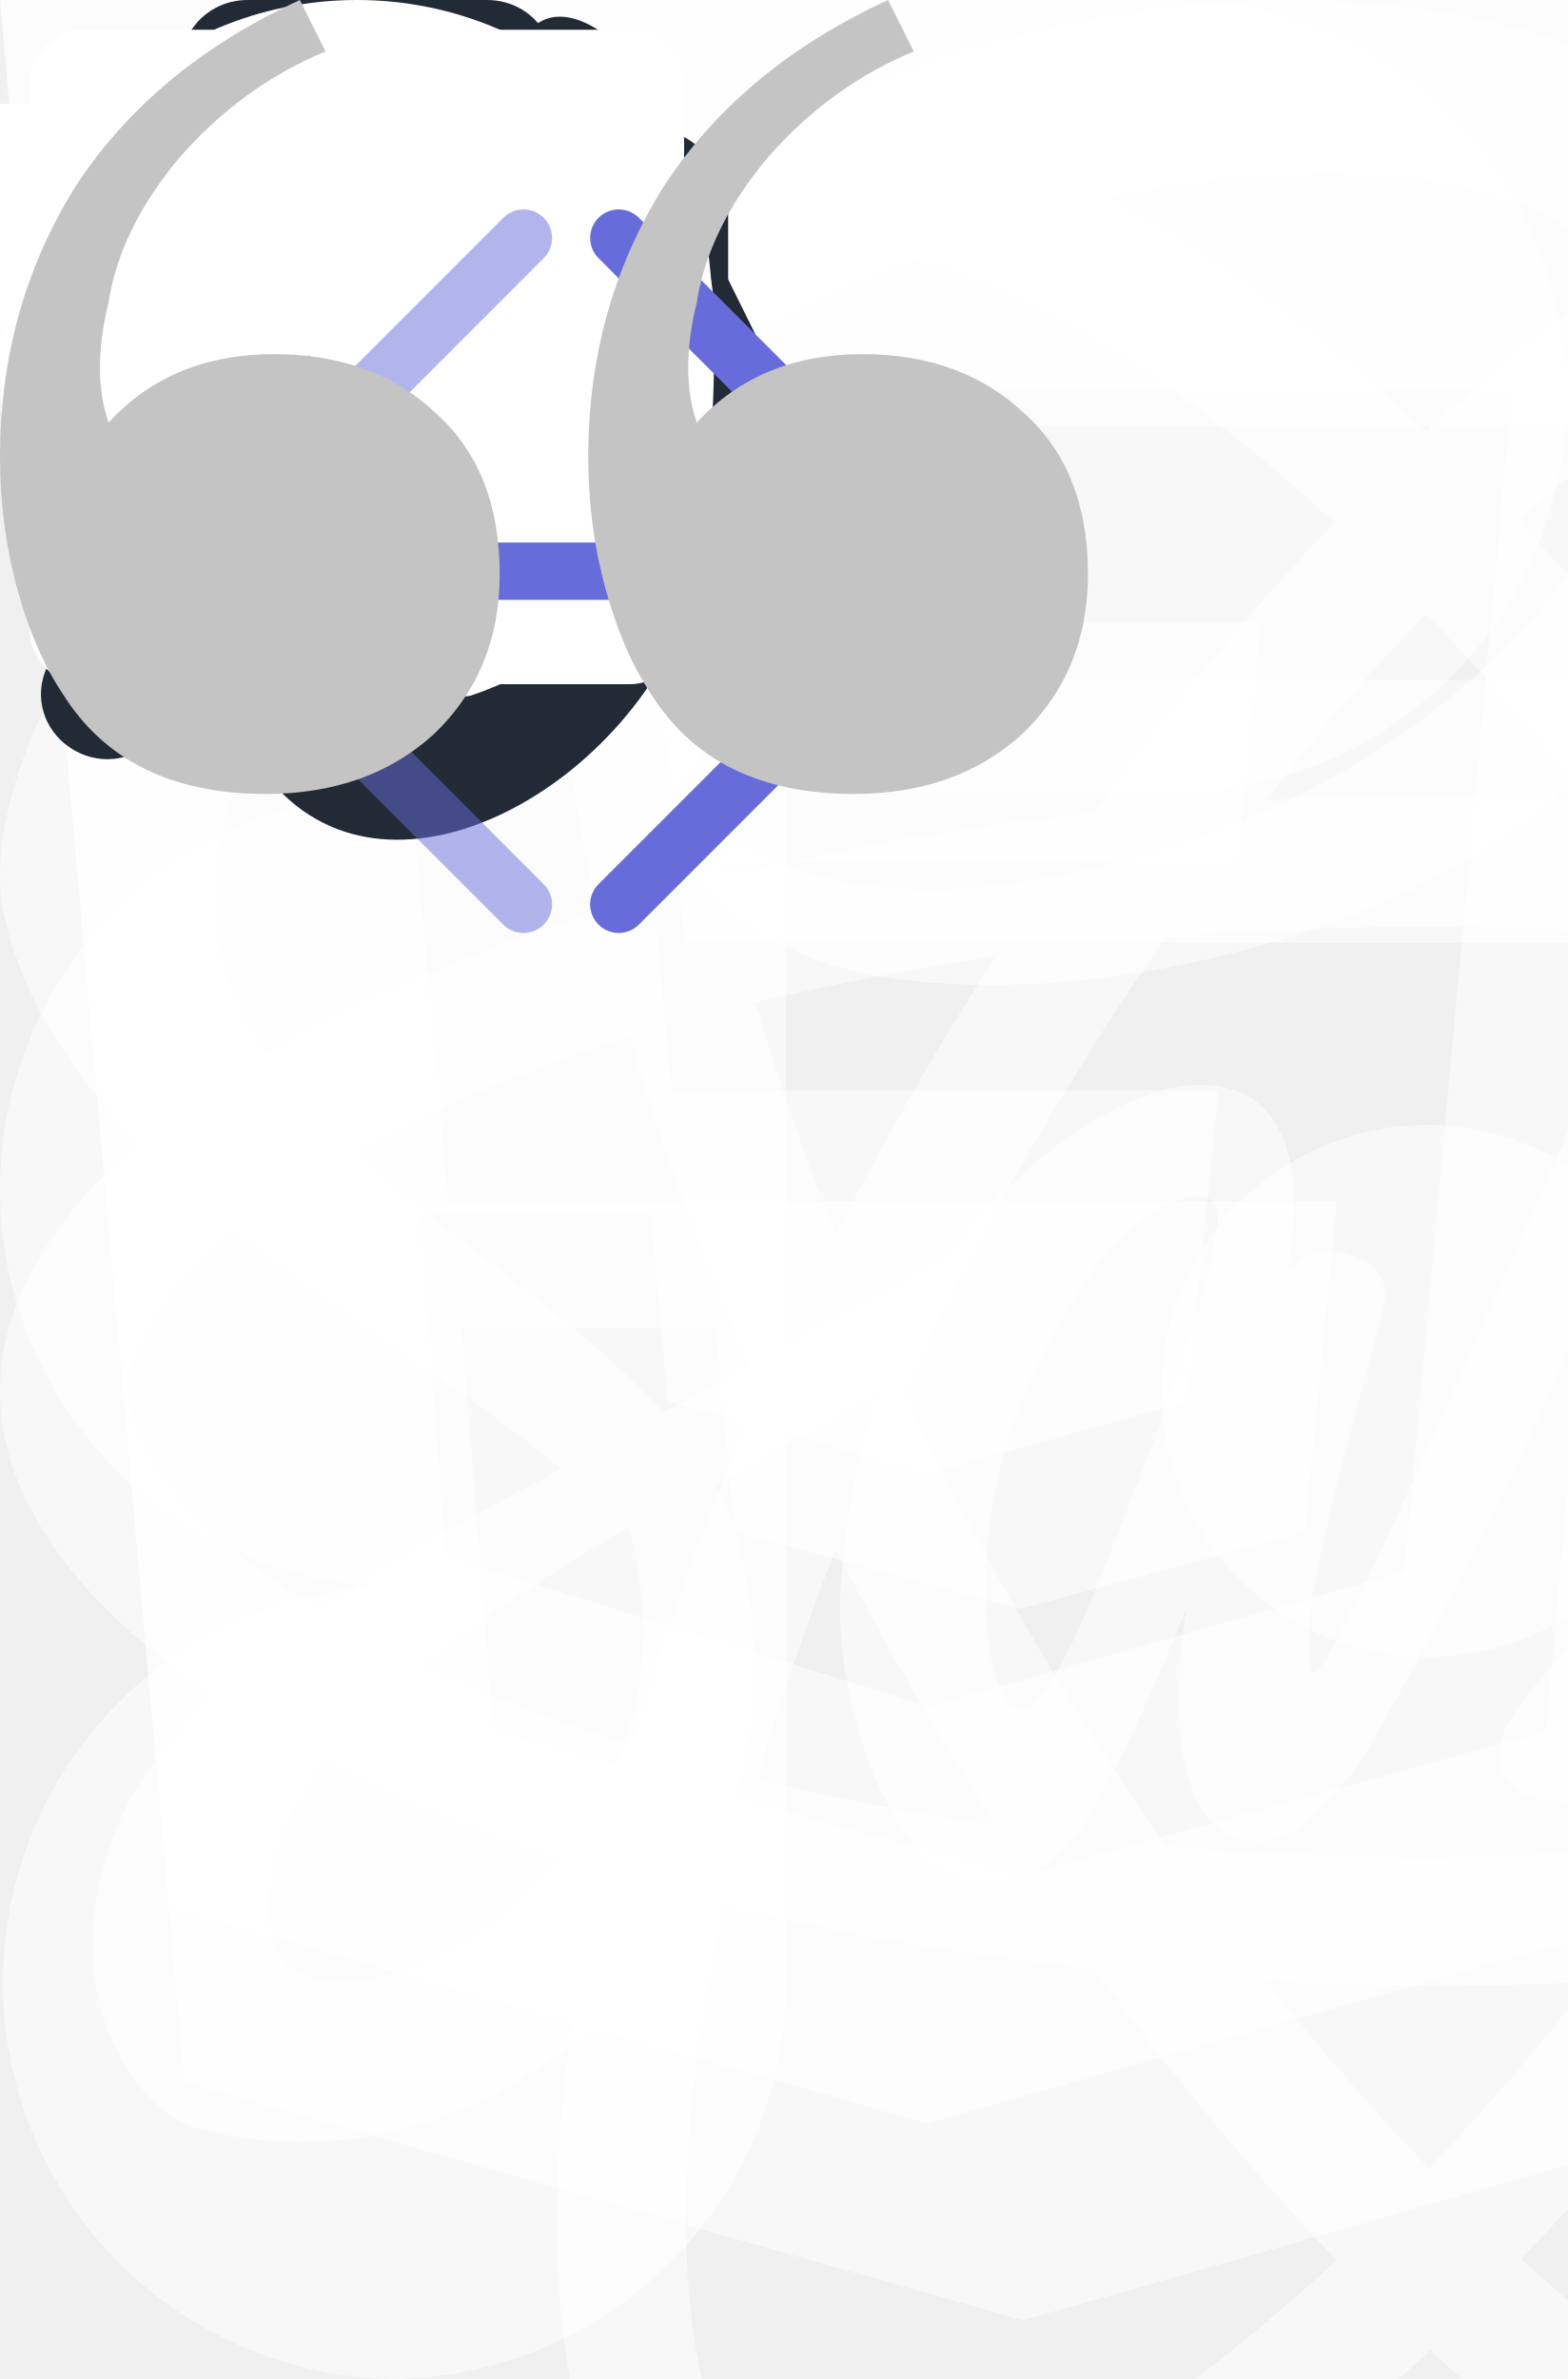
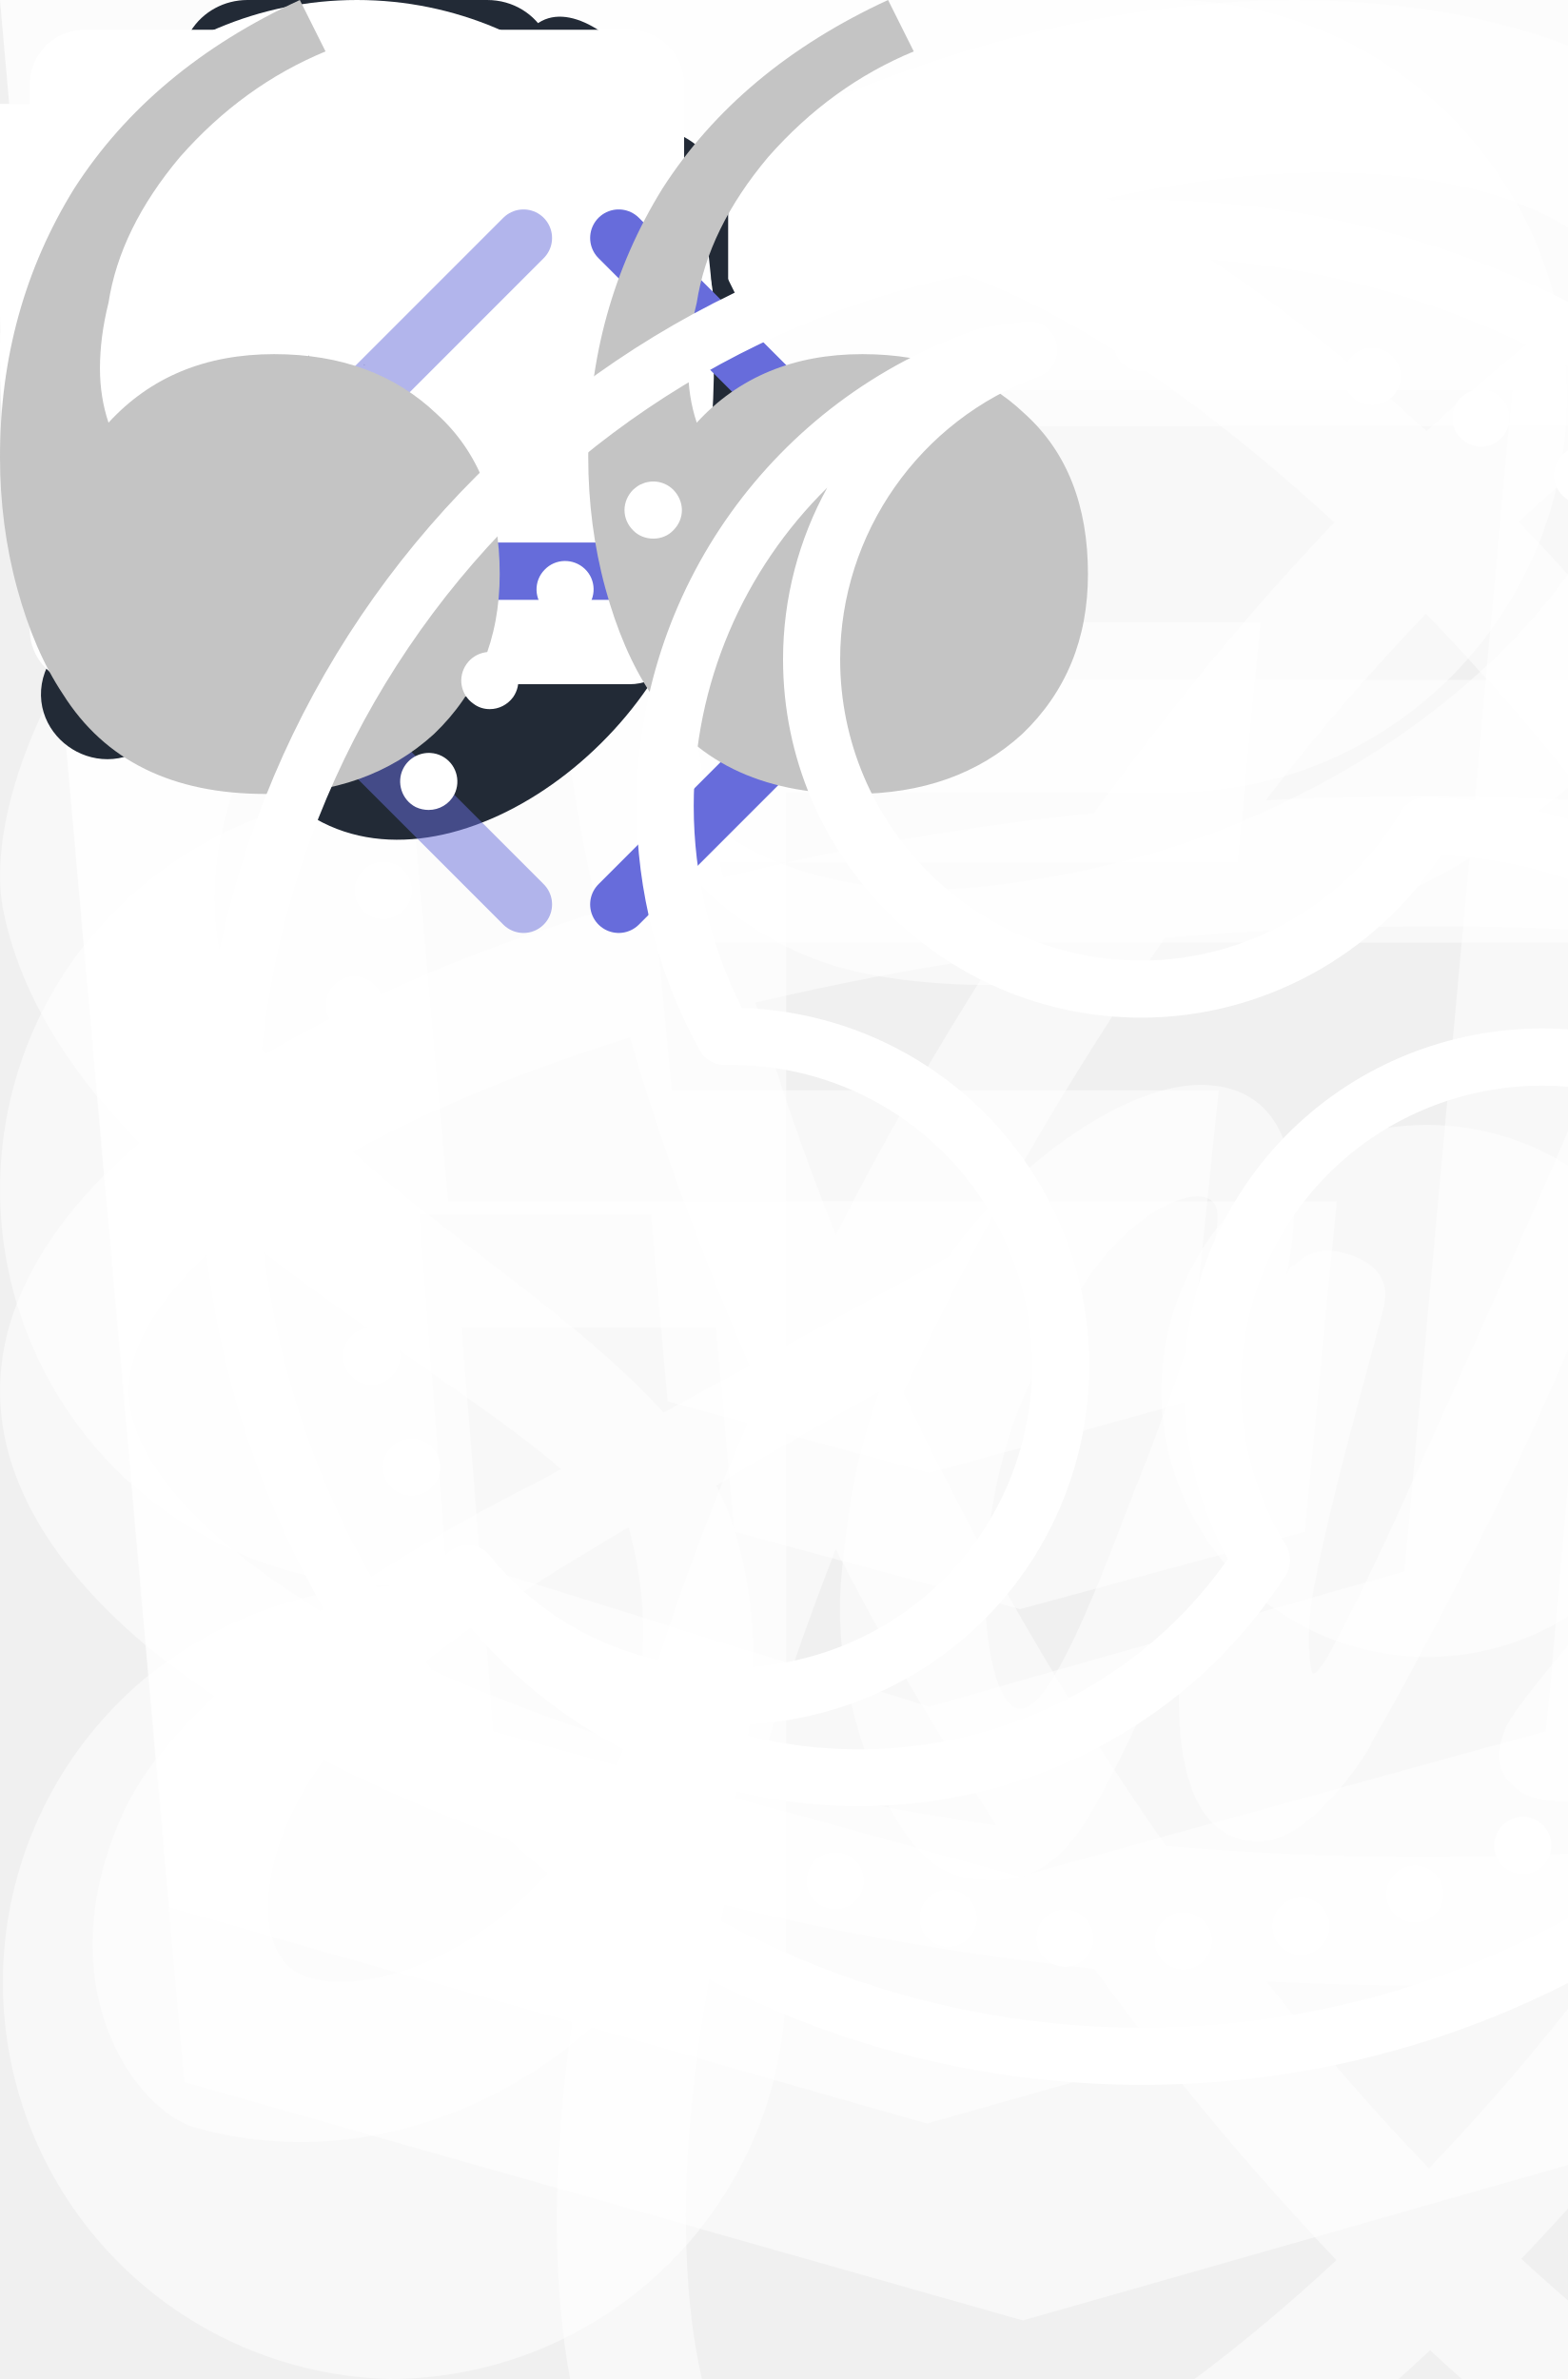
<svg xmlns="http://www.w3.org/2000/svg" width="54.885" height="83.3" viewBox="0 0 54.885 83.3" fill="none">
  <g id="figma">
    <path id="Vector" d="M41.414 27.762C45.023 27.654 48.448 26.144 50.963 23.553C53.478 20.961 54.885 17.492 54.885 13.881C54.885 10.27 53.478 6.801 50.963 4.21C48.448 1.618 45.023 0.108 41.414 0L13.647 0C10.037 0.108 6.612 1.618 4.097 4.21C1.583 6.801 0.176 10.27 0.176 13.881C0.176 17.492 1.583 20.961 4.097 23.553C6.612 26.144 10.037 27.654 13.647 27.762C10.006 27.826 6.535 29.316 3.983 31.913C1.43 34.511 0 38.006 0 41.648C0 45.29 1.43 48.785 3.983 51.382C6.535 53.98 10.006 55.47 13.647 55.533C10.024 55.622 6.579 57.124 4.048 59.718C1.516 62.312 0.1 65.793 0.1 69.417C0.1 73.041 1.516 76.522 4.048 79.115C6.579 81.71 10.024 83.211 13.647 83.3C17.329 83.298 20.86 81.834 23.463 79.23C26.066 76.626 27.529 73.095 27.53 69.413L27.53 27.762L41.414 27.762Z" fill="#FFFFFF" fill-opacity="0.5" fill-rule="nonzero" />
  </g>
  <g id="react">
    <path d="M100 48.704C100 42.079 91.704 35.8 78.983 31.908C81.921 18.946 80.617 8.629 74.867 5.325C73.473 4.545 71.897 4.152 70.3 4.188L70.3 8.729C71.237 8.729 71.992 8.917 72.625 9.263C75.396 10.854 76.6 16.904 75.662 24.692C75.438 26.608 75.071 28.625 74.621 30.683C70.361 29.657 66.037 28.915 61.679 28.463C59.083 24.88 56.25 21.476 53.2 18.271C59.846 12.096 66.083 8.713 70.325 8.713L70.325 4.167C64.717 4.167 57.379 8.163 49.958 15.092C42.542 8.209 35.2 4.25 29.596 4.25L29.596 8.792C33.817 8.792 40.075 12.158 46.721 18.292C43.867 21.292 41.013 24.692 38.3 28.463C33.933 28.91 29.601 29.659 25.337 30.704C24.867 28.667 24.521 26.692 24.275 24.796C23.317 17.004 24.5 10.954 27.254 9.346C27.863 8.979 28.658 8.812 29.596 8.812L29.596 4.271C27.887 4.271 26.333 4.638 24.992 5.408C19.262 8.713 17.979 19.004 20.933 31.929C8.254 35.846 0 42.1 0 48.704C0 55.329 8.296 61.608 21.017 65.496C18.079 78.463 19.383 88.779 25.133 92.079C26.458 92.854 28.008 93.221 29.717 93.221C35.325 93.221 42.663 89.225 50.083 82.296C57.5 89.183 64.838 93.138 70.446 93.138C72.055 93.172 73.644 92.778 75.05 91.996C80.779 88.696 82.062 78.404 79.108 65.479C91.746 61.588 100 55.308 100 48.704ZM73.458 35.108C72.667 37.833 71.749 40.519 70.708 43.158C69.005 39.845 67.134 36.62 65.104 33.496C68 33.925 70.792 34.454 73.463 35.108L73.458 35.108ZM64.125 56.817C62.538 59.567 60.904 62.179 59.212 64.604C53.097 65.143 46.946 65.15 40.829 64.625C37.321 59.613 34.252 54.307 31.658 48.767C34.248 43.213 37.304 37.888 40.792 32.85C46.906 32.31 53.055 32.301 59.171 32.825C60.862 35.25 62.517 37.842 64.104 40.575C65.654 43.242 67.062 45.95 68.346 48.683C67.048 51.45 65.64 54.163 64.125 56.817ZM70.708 54.167C71.808 56.896 72.75 59.629 73.521 62.279C70.854 62.933 68.037 63.483 65.125 63.908C67.147 60.756 69.01 57.505 70.708 54.167ZM50.042 75.917C48.146 73.959 46.25 71.779 44.375 69.392C46.208 69.475 48.083 69.538 49.979 69.538C51.896 69.538 53.792 69.496 55.646 69.392C53.812 71.779 51.917 73.959 50.042 75.917ZM34.875 63.908C32.066 63.502 29.276 62.965 26.517 62.3C27.271 59.671 28.208 56.959 29.267 54.25C30.104 55.875 30.983 57.508 31.942 59.142C32.9 60.771 33.875 62.362 34.875 63.908ZM49.938 21.492C51.833 23.45 53.729 25.629 55.604 28.017C53.771 27.933 51.896 27.871 50 27.871C48.083 27.871 46.188 27.913 44.333 28.017C46.167 25.629 48.062 23.45 49.938 21.492ZM34.854 33.5C32.833 36.646 30.969 39.89 29.271 43.221C28.201 40.565 27.262 37.857 26.458 35.108C29.125 34.475 31.942 33.925 34.854 33.5ZM16.408 59.017C9.192 55.942 4.525 51.904 4.525 48.704C4.525 45.504 9.192 41.446 16.408 38.392C18.158 37.638 20.075 36.963 22.054 36.334C23.217 40.325 24.746 44.483 26.637 48.746C24.852 52.755 23.341 56.881 22.117 61.096C20.181 60.497 18.276 59.803 16.408 59.017ZM27.375 88.142C24.604 86.558 23.4 80.5 24.337 72.717C24.562 70.8 24.929 68.779 25.379 66.721C29.371 67.7 33.733 68.454 38.321 68.946C40.917 72.528 43.75 75.933 46.8 79.138C40.154 85.312 33.917 88.696 29.675 88.696C28.875 88.705 28.085 88.516 27.375 88.146L27.375 88.142ZM75.725 72.612C76.683 80.4 75.5 86.454 72.746 88.062C72.138 88.429 71.342 88.592 70.404 88.592C66.183 88.592 59.925 85.229 53.279 79.092C56.133 76.1 58.987 72.696 61.7 68.925C66.067 68.478 70.399 67.729 74.662 66.683C75.133 68.742 75.496 70.717 75.725 72.612ZM83.571 59.017C81.821 59.771 79.904 60.446 77.925 61.075C76.679 56.839 75.148 52.692 73.342 48.663C75.217 44.425 76.721 40.288 77.862 36.312C79.883 36.942 81.796 37.638 83.592 38.392C90.808 41.467 95.475 45.504 95.475 48.704C95.454 51.904 90.787 55.963 83.571 59.017Z" fill="#FFFFFF" fill-opacity="0.5" fill-rule="nonzero" />
    <path d="M49.979 58.021C52.45 58.021 54.82 57.039 56.567 55.292C58.314 53.545 59.296 51.175 59.296 48.704C59.296 46.233 58.314 43.864 56.567 42.116C54.82 40.369 52.45 39.388 49.979 39.388C47.508 39.388 45.139 40.369 43.391 42.116C41.644 43.864 40.663 46.233 40.663 48.704C40.663 51.175 41.644 53.545 43.391 55.292C45.139 57.039 47.508 58.021 49.979 58.021Z" fill="#FFFFFF" fill-opacity="0.5" fill-rule="nonzero" />
  </g>
  <g id="html">
    <path id="Vector" d="M0 0L6.445 72.91L35.82 81.25L65.078 72.91L71.65 0L0 0ZM58.105 17.295L57.637 21.904L57.471 23.809L23.154 23.809L23.955 33.008L56.68 33.008L56.357 35.381L54.287 59.033L54.121 60.615L35.859 65.654L35.859 65.684L35.742 65.684L35.713 65.693L35.713 65.684L35.703 65.684L17.285 60.605L16.172 46.484L25.068 46.484L25.703 53.633L35.703 56.338L35.742 56.338L45.703 53.643L46.816 42.06L35.713 42.06L35.713 42.051L15.703 42.051L13.477 17.295L13.31 14.922L58.262 14.922L58.105 17.295Z" fill="#FFFFFF" fill-opacity="0.5" fill-rule="nonzero" />
  </g>
  <g id="css">
    <path id="Vector" d="M0 0L65.062 0L59.146 66.808L32.462 74.358L5.925 66.804L0 0ZM52.95 13.671L12.117 13.663L12.775 21.783L44.146 21.792L43.358 30.208L22.783 30.208L23.529 38.179L42.683 38.179L41.55 49.096L32.533 51.587L23.379 49.075L22.792 42.538L14.708 42.538L15.608 54.483L32.533 59.754L49.179 55.017L52.95 13.671Z" fill="#FFFFFF" fill-opacity="0.5" fill-rule="nonzero" />
  </g>
  <g id="sass">
    <path id="Vector" d="M86.089 43.112C82.945 43.112 79.845 43.831 77.026 45.221C76.104 43.362 75.151 41.737 74.995 40.518C74.807 39.096 74.604 38.252 74.823 36.565C75.042 34.877 76.026 32.487 76.01 32.315C75.995 32.143 75.792 31.284 73.776 31.268C71.76 31.252 70.026 31.659 69.823 32.19C69.466 33.161 69.189 34.159 68.995 35.174C68.635 37.002 64.967 43.534 62.889 46.94C62.201 45.612 61.623 44.44 61.498 43.502C61.31 42.081 61.107 41.237 61.326 39.549C61.545 37.862 62.529 35.471 62.514 35.299C62.498 35.127 62.295 34.268 60.282 34.252C58.27 34.237 56.532 34.643 56.329 35.174C56.126 35.706 55.907 36.956 55.501 38.159C55.095 39.362 50.204 50.237 48.926 53.065C48.27 54.502 47.707 55.659 47.301 56.44C47.239 56.565 47.192 56.643 47.16 56.706C47.207 56.627 47.239 56.549 47.239 56.581C46.895 57.252 46.692 57.627 46.692 57.627L46.692 57.643C46.426 58.143 46.129 58.596 45.989 58.596C45.895 58.596 45.692 57.284 46.035 55.487C46.77 51.706 48.504 45.831 48.489 45.627C48.473 45.518 48.817 44.502 47.348 43.956C45.926 43.44 45.41 44.299 45.285 44.299C45.16 44.299 45.067 44.612 45.067 44.612C45.067 44.612 46.645 37.987 42.035 37.987C39.16 37.987 35.16 41.143 33.195 44.002C31.96 44.674 29.289 46.127 26.476 47.674L23.242 49.456C23.164 49.377 23.101 49.299 23.023 49.221C17.429 43.252 7.104 39.034 7.542 31.018C7.698 28.096 8.714 20.424 27.398 11.112C42.71 3.487 54.951 5.581 57.06 10.237C60.092 16.877 50.514 29.237 34.614 31.018C28.551 31.69 25.367 29.346 24.57 28.471C23.742 27.549 23.617 27.502 23.304 27.674C22.789 27.956 23.117 28.768 23.304 29.252C23.773 30.487 25.726 32.674 29.054 33.768C31.976 34.721 39.082 35.252 47.673 31.924C57.326 28.206 64.842 17.846 62.635 9.174C60.392 0.362 45.779 -2.529 31.964 2.377C23.729 5.299 14.826 9.893 8.423 15.877C0.814 23.002 -0.402 29.206 0.098 31.799C1.879 41.002 14.564 47.002 19.639 51.44L18.936 51.831C16.389 53.096 6.72 58.159 4.298 63.502C1.564 69.565 4.751 73.909 6.842 74.502C13.373 76.315 20.057 73.049 23.651 67.69C27.245 62.331 26.807 55.331 25.151 52.143C25.135 52.096 25.104 52.065 25.089 52.018C26.963 50.907 28.854 49.824 30.76 48.768C30.135 50.456 29.682 52.487 29.448 55.424C29.167 58.862 30.589 63.315 32.432 65.065C33.245 65.831 34.226 65.846 34.839 65.846C36.995 65.846 37.964 64.065 39.042 61.94C40.37 59.346 41.542 56.331 41.542 56.331C41.542 56.331 40.073 64.487 44.089 64.487C45.557 64.487 47.026 62.596 47.682 61.627L47.682 61.643C47.682 61.643 47.714 61.581 47.792 61.456C47.948 61.221 48.026 61.081 48.026 61.081L48.026 61.034C48.62 60.018 49.917 57.69 51.87 53.846C54.401 48.877 56.82 42.674 56.82 42.674C57.054 44.037 57.379 45.384 57.789 46.706C58.226 48.19 59.148 49.815 59.882 51.393C59.289 52.206 58.929 52.674 58.929 52.674C58.929 52.687 58.935 52.696 58.945 52.706C58.476 53.331 57.945 54.002 57.398 54.659C55.401 57.034 53.023 59.752 52.71 60.534C52.335 61.456 52.429 62.143 53.148 62.674C53.679 63.081 54.617 63.143 55.601 63.065C57.398 62.94 58.664 62.502 59.273 62.221C60.397 61.819 61.459 61.261 62.429 60.565C64.382 59.127 65.57 57.065 65.46 54.346C65.398 52.846 64.914 51.346 64.32 49.94C64.492 49.69 64.679 49.424 64.851 49.159C66.884 46.125 68.716 42.961 70.335 39.687C70.57 41.049 70.892 42.396 71.304 43.718C71.679 44.984 72.414 46.374 73.085 47.734C70.179 50.093 68.382 52.827 67.76 54.624C66.604 57.952 67.51 59.452 69.214 59.796C69.979 59.952 71.073 59.593 71.885 59.249C73.092 58.846 74.229 58.262 75.257 57.515C77.21 56.077 79.101 54.062 78.973 51.327C78.926 50.093 78.582 48.859 78.129 47.671C80.582 46.64 83.77 46.077 87.832 46.546C96.532 47.562 98.235 52.999 97.907 55.265C97.579 57.531 95.751 58.796 95.142 59.171C94.532 59.546 94.345 59.687 94.392 59.968C94.47 60.374 94.751 60.359 95.267 60.265C95.985 60.14 99.829 58.421 100.001 54.218C100.251 48.906 95.142 43.062 86.095 43.109L86.089 43.112ZM19.029 65.721C16.154 68.862 12.126 70.049 10.392 69.049C8.532 67.968 9.267 63.346 12.81 59.999C14.967 57.968 17.748 56.093 19.592 54.937C20.014 54.687 20.623 54.312 21.373 53.859C21.434 53.82 21.497 53.783 21.561 53.749C21.701 53.656 21.857 53.577 22.014 53.484C23.307 58.234 22.061 62.421 19.029 65.718L19.029 65.721ZM40.023 51.44C39.023 53.893 36.917 60.143 35.632 59.815C34.539 59.534 33.867 54.768 35.414 50.081C36.195 47.721 37.851 44.909 38.835 43.815C40.414 42.049 42.148 41.487 42.554 42.19C43.101 43.112 40.648 49.909 40.023 51.44ZM57.367 59.721C56.945 59.94 56.554 60.081 56.367 59.971C56.226 59.893 56.539 59.596 56.539 59.596C56.539 59.596 58.71 57.268 59.57 56.206C60.07 55.581 60.648 54.846 61.273 54.034C61.273 54.112 61.289 54.19 61.289 54.284C61.27 57.081 58.582 58.971 57.364 59.721L57.367 59.721ZM70.742 56.674C70.429 56.456 70.476 55.721 71.523 53.44C71.929 52.549 72.867 51.049 74.492 49.612C74.676 50.156 74.776 50.724 74.789 51.299C74.773 54.815 72.257 56.127 70.742 56.674Z" fill="#FFFFFF" fill-opacity="0.5" fill-rule="nonzero" />
  </g>
  <g id="download">
    <path id="Vector" d="M10 12.5L10 2.5L10 12.5M13.333 9.167L10 12.5L6.667 9.167L10 12.5" stroke="#FFFFFF" stroke-opacity="1" stroke-width="2" stroke-linejoin="round" />
    <path id="Vector" d="M1.667 14.167L2.184 16.238C2.274 16.598 2.482 16.918 2.775 17.147C3.068 17.376 3.429 17.5 3.801 17.5L16.199 17.5C16.571 17.5 16.932 17.376 17.225 17.147C17.518 16.918 17.726 16.598 17.816 16.238L18.333 14.167" stroke="#FFFFFF" stroke-opacity="1" stroke-width="2" stroke-linejoin="round" stroke-linecap="round" />
  </g>
  <g id="mail">
    <path id="Vector" d="M18.125 3.125L1.875 3.125C1.529 3.125 1.25 3.404 1.25 3.75L1.25 16.25C1.25 16.596 1.529 16.875 1.875 16.875L18.125 16.875C18.471 16.875 18.75 16.596 18.75 16.25L18.75 3.75C18.75 3.404 18.471 3.125 18.125 3.125ZM16.547 5.252L10.385 10.047C10.232 10.166 10.02 10.166 9.867 10.047L3.703 5.252C3.68 5.234 3.663 5.209 3.654 5.181C3.646 5.153 3.646 5.123 3.656 5.095C3.665 5.067 3.683 5.043 3.707 5.026C3.731 5.009 3.76 5 3.789 5L16.461 5C16.49 5 16.519 5.009 16.543 5.026C16.567 5.043 16.585 5.067 16.594 5.095C16.604 5.123 16.604 5.153 16.596 5.181C16.587 5.209 16.57 5.234 16.547 5.252Z" fill="#FFFFFF" fill-opacity="1" fill-rule="nonzero" />
  </g>
  <g id="computer">
    <path id="Vector" d="M4.5 7.375C4.5 6.593 4.816 5.842 5.379 5.289C5.941 4.736 6.704 4.425 7.5 4.425L22.5 4.425C23.296 4.425 24.059 4.736 24.621 5.289C25.184 5.842 25.5 6.593 25.5 7.375L25.5 19.175C25.5 19.957 25.184 20.708 24.621 21.261C24.059 21.814 23.296 22.125 22.5 22.125L19.17 22.125L19.355 22.846L20.561 24.032C20.77 24.238 20.913 24.501 20.971 24.787C21.029 25.073 20.999 25.37 20.886 25.639C20.772 25.909 20.58 26.139 20.333 26.301C20.087 26.463 19.797 26.55 19.5 26.55L10.5 26.55C10.203 26.55 9.913 26.463 9.667 26.301C9.42 26.139 9.228 25.909 9.114 25.639C9.001 25.37 8.971 25.073 9.029 24.787C9.087 24.501 9.23 24.238 9.44 24.032L10.646 22.846L10.83 22.125L7.5 22.125C6.704 22.125 5.941 21.814 5.379 21.261C4.816 20.708 4.5 19.957 4.5 19.175L4.5 7.375ZM13.156 17.7L7.5 17.7L7.5 7.375L22.5 7.375L22.5 17.7L13.156 17.7Z" fill="#222A36" fill-opacity="1" fill-rule="evenodd" />
  </g>
  <g id="paint">
    <path id="Vector" d="M24.33 20.585C25.896 14.838 22.188 8.903 16.096 7.298C9.217 5.484 -0.546 10.195 1.626 16.238C2.346 18.237 3.732 18.705 6.346 18.741L6.51 18.744C7.891 18.761 8.28 18.849 8.397 19.035C8.587 19.342 8.59 19.83 8.376 21.174C8.274 21.808 8.241 22.029 8.202 22.376C7.963 24.487 8.326 26.133 9.732 27.622C14.124 32.273 22.561 27.072 24.33 20.585ZM4.455 15.253C3.361 12.214 10.359 8.838 15.319 10.145C19.845 11.338 22.558 15.682 21.432 19.82C20.175 24.433 14.259 28.08 11.931 25.613C11.211 24.852 11.032 24.038 11.184 22.7C11.215 22.414 11.245 22.217 11.34 21.629C11.668 19.569 11.664 18.628 10.953 17.491C10.062 16.064 9.003 15.824 6.547 15.793L6.388 15.79C4.942 15.771 4.599 15.654 4.453 15.253L4.455 15.253Z" fill="#222A36" fill-opacity="1" fill-rule="evenodd" />
    <path id="Vector" d="M9 14.75C8.503 14.75 8.026 14.556 7.674 14.21C7.323 13.864 7.125 13.395 7.125 12.906C7.125 12.417 7.323 11.948 7.674 11.602C8.026 11.257 8.503 11.062 9 11.062C9.497 11.062 9.974 11.257 10.326 11.602C10.678 11.948 10.875 12.417 10.875 12.906C10.875 13.395 10.678 13.864 10.326 14.21C9.974 14.556 9.497 14.75 9 14.75Z" fill="#222A36" fill-opacity="1" fill-rule="nonzero" />
    <path id="Vector" d="M14.625 14.75C14.128 14.75 13.651 14.556 13.299 14.21C12.947 13.864 12.75 13.395 12.75 12.906C12.75 12.417 12.947 11.948 13.299 11.602C13.651 11.257 14.128 11.062 14.625 11.062C15.122 11.062 15.599 11.257 15.951 11.602C16.302 11.948 16.5 12.417 16.5 12.906C16.5 13.395 16.302 13.864 15.951 14.21C15.599 14.556 15.122 14.75 14.625 14.75Z" fill="#222A36" fill-opacity="1" fill-rule="nonzero" />
    <path id="Vector" d="M18.375 19.175C17.878 19.175 17.401 18.981 17.049 18.635C16.698 18.289 16.5 17.82 16.5 17.331C16.5 16.842 16.698 16.373 17.049 16.028C17.401 15.682 17.878 15.488 18.375 15.488C18.872 15.488 19.349 15.682 19.701 16.028C20.052 16.373 20.25 16.842 20.25 17.331C20.25 17.82 20.052 18.289 19.701 18.635C19.349 18.981 18.872 19.175 18.375 19.175Z" fill="#222A36" fill-opacity="1" fill-rule="nonzero" />
    <path id="Vector" d="M16.125 24.337C15.628 24.337 15.151 24.143 14.799 23.797C14.447 23.452 14.25 22.983 14.25 22.494C14.25 22.005 14.447 21.536 14.799 21.19C15.151 20.844 15.628 20.65 16.125 20.65C16.622 20.65 17.099 20.844 17.451 21.19C17.802 21.536 18 22.005 18 22.494C18 22.983 17.802 23.452 17.451 23.797C17.099 24.143 16.622 24.337 16.125 24.337Z" fill="#222A36" fill-opacity="1" fill-rule="nonzero" />
    <path id="Vector" d="M21.555 5.317C21.733 5.224 21.928 5.166 22.129 5.149C22.33 5.131 22.533 5.153 22.725 5.214C22.917 5.275 23.094 5.374 23.247 5.504C23.399 5.634 23.523 5.792 23.611 5.971L29.751 18.361C29.854 18.584 29.866 18.836 29.786 19.068C29.706 19.299 29.539 19.492 29.319 19.606C29.1 19.721 28.844 19.75 28.604 19.686C28.364 19.622 28.158 19.47 28.027 19.262L20.965 7.359C20.864 7.188 20.799 6.998 20.773 6.801C20.748 6.605 20.764 6.405 20.819 6.214C20.874 6.024 20.968 5.846 21.095 5.692C21.221 5.538 21.378 5.41 21.556 5.317L21.555 5.317Z" fill="#222A36" fill-opacity="1" fill-rule="nonzero" />
    <path id="Vector" d="M18.805 5.139C19.536 6.489 20.765 6.866 21.953 6.245C23.139 5.626 23.509 4.412 22.779 3.062C21.945 1.516 20.157 0.115 18.972 0.733C17.787 1.353 17.97 3.593 18.807 5.139L18.805 5.139ZM20.13 4.446C19.864 3.921 19.701 3.352 19.65 2.769C19.628 2.525 19.637 2.279 19.677 2.037L19.704 2.05C19.779 2.086 20.012 2.192 20.308 2.425C20.762 2.781 21.212 3.304 21.454 3.754C21.798 4.388 21.701 4.707 21.247 4.944C20.797 5.18 20.474 5.08 20.13 4.447L20.13 4.446Z" fill="#222A36" fill-opacity="1" fill-rule="evenodd" />
  </g>
  <g id="lighting">
    <path id="Vector" d="M17.06 1L8.665 1C8.196 1 7.762 1.236 7.528 1.617L1.176 12.011C0.675 12.829 1.305 13.851 2.311 13.851L6.597 13.851L2.56 23.764C1.976 25.018 3.553 26.165 4.613 25.258L21 10.011L12.438 10.011L18.105 2.97C18.756 2.16 18.142 1 17.06 1Z" stroke="#222A36" stroke-opacity="1" stroke-width="2" stroke-linejoin="round" />
  </g>
  <g id="dribble">
    <path id="Vector" d="M22.122 16.498C21.595 17.765 20.823 18.915 19.849 19.882C18.884 20.846 17.738 21.61 16.477 22.131C15.216 22.651 13.864 22.918 12.5 22.917C6.747 22.917 2.083 18.253 2.083 12.5C2.08 9.829 3.106 7.259 4.948 5.325C5.92 4.3 7.091 3.483 8.39 2.926C9.688 2.368 11.087 2.082 12.5 2.083C13.864 2.081 15.216 2.349 16.477 2.869C17.738 3.39 18.884 4.154 19.849 5.118C20.823 6.085 21.595 7.235 22.122 8.502C22.648 9.769 22.918 11.128 22.917 12.5C22.918 13.872 22.648 15.231 22.122 16.498Z" stroke="#FFFFFF" stroke-opacity="1" stroke-width="2" stroke-linejoin="round" />
    <path id="Vector" d="M22.917 12.5C21.397 12.5 17.204 11.927 13.452 13.575C9.375 15.365 6.423 18.141 5.137 19.868" stroke="#FFFFFF" stroke-opacity="1" stroke-width="2" stroke-linejoin="round" stroke-linecap="round" />
    <path id="Vector" d="M8.594 2.841C10.224 4.345 13.781 8.177 15.104 11.979C16.427 15.782 16.917 20.458 17.219 21.789" stroke="#FFFFFF" stroke-opacity="1" stroke-width="2" stroke-linejoin="round" stroke-linecap="round" />
    <path id="Vector" d="M2.164 11.198C4.131 11.317 9.34 11.424 12.673 10C16.007 8.577 18.875 5.958 19.859 5.128" stroke="#FFFFFF" stroke-opacity="1" stroke-width="2" stroke-linejoin="round" stroke-linecap="round" />
    <path id="Vector" d="M2.865 16.465C3.782 18.687 5.438 20.525 7.552 21.669" stroke="#FFFFFF" stroke-opacity="1" stroke-width="2" stroke-linejoin="round" stroke-linecap="round" />
    <path id="Vector" d="M2.083 12.5C2.08 9.829 3.106 7.259 4.948 5.325" stroke="#FFFFFF" stroke-opacity="1" stroke-width="2" stroke-linejoin="round" stroke-linecap="round" />
    <path id="Vector" d="M12.5 2.083C11.087 2.082 9.688 2.368 8.39 2.926C7.091 3.483 5.92 4.3 4.948 5.325" stroke="#FFFFFF" stroke-opacity="1" stroke-width="2" stroke-linejoin="round" stroke-linecap="round" />
    <path id="Vector" d="M16.667 2.95C17.853 3.469 18.932 4.204 19.849 5.118C20.823 6.085 21.595 7.235 22.122 8.502C22.648 9.769 22.919 11.128 22.917 12.5C22.917 13.783 22.685 15.011 22.26 16.146" stroke="#FFFFFF" stroke-opacity="1" stroke-width="2" stroke-linejoin="round" stroke-linecap="round" />
    <path id="Vector" d="M12.5 22.917C13.864 22.919 15.216 22.651 16.477 22.131C17.738 21.61 18.884 20.846 19.849 19.882" stroke="#FFFFFF" stroke-opacity="1" stroke-width="2" stroke-linejoin="round" stroke-linecap="round" />
  </g>
  <g id="upwork2">
    <path id="Vector" d="M19.336 13.705C18.188 13.705 17.11 13.22 16.134 12.427L16.369 11.309L16.377 11.264C16.593 10.076 17.26 8.078 19.335 8.078C20.082 8.078 20.798 8.375 21.326 8.903C21.854 9.431 22.151 10.147 22.151 10.894C22.149 11.64 21.852 12.355 21.325 12.882C20.797 13.409 20.081 13.705 19.335 13.705L19.336 13.705ZM19.336 5.229C16.691 5.229 14.636 6.946 13.802 9.774C12.533 7.866 11.564 5.571 11.003 3.638L8.155 3.638L8.155 11.047C8.153 11.751 7.873 12.425 7.376 12.922C6.879 13.419 6.205 13.699 5.502 13.701C4.799 13.699 4.125 13.418 3.628 12.921C3.131 12.424 2.85 11.751 2.848 11.047L2.848 3.638L0 3.638L0 11.047C0 14.083 2.47 16.569 5.502 16.569C8.537 16.569 11.003 14.084 11.003 11.047L11.003 9.806C11.556 10.958 12.236 12.13 13.062 13.163L11.316 21.362L14.23 21.362L15.495 15.413C16.602 16.121 17.876 16.569 19.337 16.569C22.462 16.569 25.001 14.013 25.001 10.892C25.001 7.767 22.462 5.228 19.337 5.228L19.336 5.229Z" fill="#FFFFFF" fill-opacity="1" fill-rule="nonzero" />
  </g>
  <g id="youtube">
    <path id="Vector" d="M24.48 6.778C24.338 6.273 24.062 5.816 23.682 5.455C23.291 5.083 22.811 4.817 22.288 4.682C20.332 4.167 12.494 4.167 12.494 4.167C9.227 4.13 5.96 4.293 2.713 4.656C2.19 4.801 1.712 5.073 1.319 5.448C0.934 5.819 0.655 6.276 0.509 6.777C0.159 8.664 -0.012 10.581 0.001 12.5C-0.012 14.418 0.158 16.334 0.509 18.223C0.652 18.722 0.93 19.177 1.316 19.545C1.703 19.913 2.184 20.178 2.713 20.319C4.695 20.834 12.494 20.834 12.494 20.834C15.766 20.871 19.037 20.707 22.288 20.344C22.811 20.209 23.291 19.943 23.682 19.571C24.067 19.203 24.341 18.746 24.479 18.248C24.838 16.361 25.013 14.444 25.001 12.524C25.028 10.596 24.853 8.669 24.48 6.777L24.48 6.778ZM10.003 16.067L10.003 8.935L16.524 12.501L10.003 16.067Z" fill="#FFFFFF" fill-opacity="1" fill-rule="nonzero" />
  </g>
  <g id="linkedin">
    <path id="Vector" d="M1.042 2.956C1.042 2.449 1.243 1.962 1.602 1.603C1.962 1.243 2.448 1.042 2.956 1.042L22.042 1.042C22.293 1.041 22.543 1.091 22.775 1.187C23.008 1.283 23.219 1.424 23.397 1.601C23.575 1.779 23.716 1.991 23.813 2.223C23.909 2.456 23.959 2.705 23.958 2.956L23.958 22.042C23.959 22.294 23.909 22.543 23.813 22.775C23.717 23.008 23.576 23.219 23.398 23.397C23.22 23.575 23.009 23.716 22.776 23.813C22.544 23.909 22.294 23.959 22.043 23.958L2.956 23.958C2.705 23.958 2.456 23.909 2.223 23.813C1.991 23.716 1.78 23.575 1.602 23.397C1.424 23.219 1.283 23.008 1.187 22.776C1.091 22.543 1.042 22.294 1.042 22.043L1.042 2.956ZM10.113 9.779L13.216 9.779L13.216 11.338C13.664 10.442 14.809 9.636 16.531 9.636C19.832 9.636 20.615 11.42 20.615 14.694L20.615 20.758L17.274 20.758L17.274 15.44C17.274 13.575 16.826 12.523 15.689 12.523C14.11 12.523 13.454 13.657 13.454 15.44L13.454 20.758L10.113 20.758L10.113 9.779ZM4.383 20.616L7.725 20.616L7.725 9.636L4.383 9.636L4.383 20.615L4.383 20.616ZM8.203 6.054C8.209 6.34 8.159 6.625 8.053 6.891C7.948 7.157 7.791 7.4 7.591 7.604C7.391 7.809 7.152 7.971 6.888 8.082C6.624 8.193 6.341 8.251 6.055 8.251C5.769 8.251 5.485 8.193 5.221 8.082C4.958 7.971 4.719 7.809 4.519 7.604C4.318 7.4 4.161 7.157 4.056 6.891C3.951 6.625 3.9 6.34 3.906 6.054C3.919 5.493 4.15 4.958 4.552 4.565C4.954 4.173 5.493 3.953 6.055 3.953C6.616 3.953 7.156 4.173 7.557 4.565C7.959 4.958 8.191 5.493 8.203 6.054Z" fill="#FFFFFF" fill-opacity="1" fill-rule="evenodd" />
  </g>
  <g id="github">
    <path id="Vector" d="M12.5 0C5.594 0 0 5.594 0 12.5C0 18.031 3.578 22.703 8.547 24.359C9.172 24.469 9.406 24.094 9.406 23.766C9.406 23.469 9.391 22.484 9.391 21.438C6.25 22.016 5.438 20.672 5.188 19.969C5.047 19.609 4.438 18.5 3.906 18.203C3.469 17.969 2.844 17.391 3.891 17.375C4.875 17.359 5.578 18.281 5.812 18.656C6.938 20.547 8.734 20.016 9.453 19.688C9.562 18.875 9.891 18.328 10.25 18.016C7.469 17.703 4.562 16.625 4.562 11.844C4.562 10.484 5.047 9.359 5.844 8.484C5.719 8.172 5.281 6.891 5.969 5.172C5.969 5.172 7.016 4.844 9.406 6.453C10.406 6.172 11.469 6.031 12.531 6.031C13.594 6.031 14.656 6.172 15.656 6.453C18.047 4.828 19.094 5.172 19.094 5.172C19.781 6.891 19.344 8.172 19.219 8.484C20.016 9.359 20.5 10.469 20.5 11.844C20.5 16.641 17.578 17.703 14.797 18.016C15.25 18.406 15.641 19.156 15.641 20.328C15.641 22 15.625 23.344 15.625 23.766C15.625 24.094 15.859 24.484 16.484 24.359C18.966 23.522 21.122 21.927 22.65 19.799C24.177 17.672 24.999 15.119 25 12.5C25 5.594 19.406 0 12.5 0Z" fill="#FFFFFF" fill-opacity="1" fill-rule="evenodd" />
  </g>
  <g id="arrow-right">
    <path id="Vector" d="M6.667 20L33.333 20" stroke="#676CDB" stroke-opacity="1" stroke-width="2" stroke-linejoin="round" stroke-linecap="round" />
    <path id="Vector" d="M21.667 8.333L33.333 20L21.667 31.667" stroke="#676CDB" stroke-opacity="1" stroke-width="2" stroke-linejoin="round" stroke-linecap="round" />
  </g>
  <g id="arrow-left">
    <path id="Vector" d="M33.333 20L6.667 20" stroke="#676CDB" stroke-opacity="0.5" stroke-width="2" stroke-linejoin="round" stroke-linecap="round" />
    <path id="Vector" d="M18.333 31.667L6.667 20L18.333 8.333" stroke="#676CDB" stroke-opacity="0.5" stroke-width="2" stroke-linejoin="round" stroke-linecap="round" />
  </g>
  <g id="quotation-marks">
    <path id="“" d="M29.9 27.8C26.633 27.8 24.267 26.633 22.8 24.3C22.133 23.3 21.6 22.067 21.2 20.6C20.8 19.133 20.6 17.6 20.6 16C20.6 12.533 21.467 9.4 23.2 6.6C25 3.8 27.633 1.6 31.1 2.28882e-05L32 1.8C30.067 2.6 28.367 3.833 26.9 5.5C25.5 7.167 24.667 8.867 24.4 10.6C24.2 11.4 24.1 12.167 24.1 12.9C24.1 13.567 24.2 14.2 24.4 14.8C25.867 13.2 27.8 12.4 30.2 12.4C32.533 12.4 34.433 13.1 35.9 14.5C37.367 15.833 38.1 17.7 38.1 20.1C38.1 22.367 37.333 24.233 35.8 25.7C34.267 27.1 32.3 27.8 29.9 27.8ZM9.3 27.8C6.033 27.8 3.667 26.633 2.2 24.3C1.533 23.3 1 22.067 0.6 20.6C0.2 19.133 -9.53674e-07 17.6 -9.53674e-07 16C-9.53674e-07 12.533 0.867 9.4 2.6 6.6C4.4 3.8 7.033 1.6 10.5 2.28882e-05L11.4 1.8C9.467 2.6 7.767 3.833 6.3 5.5C4.9 7.167 4.067 8.867 3.8 10.6C3.6 11.4 3.5 12.167 3.5 12.9C3.5 13.567 3.6 14.2 3.8 14.8C5.267 13.2 7.2 12.4 9.6 12.4C11.933 12.4 13.833 13.1 15.3 14.5C16.767 15.833 17.5 17.7 17.5 20.1C17.5 22.367 16.733 24.233 15.2 25.7C13.667 27.1 11.7 27.8 9.3 27.8Z" fill="#C4C4C4" fill-opacity="1" fill-rule="evenodd" />
  </g>
+   <g id="logo">
+     <path d="M40,7c-18.196,0 -33,14.804 -33,33c0,18.196 14.804,33 33,33c18.196,0 33,-14.804 33,-33c0,-18.196 -14.804,-33 -33,-33zM40,9c17.094,0 31,13.906 31,31c0,17.094 -13.906,31 -31,31c-17.094,0 -31,-13.906 -31,-31c0,-17.094 13.906,-31 31,-31zM39.9,11.004c-0.096,0.01 -0.191,0.036 -0.281,0.076c-0.13,0.05 -0.23,0.119 -0.33,0.209c-0.09,0.1 -0.159,0.21 -0.209,0.33c-0.05,0.12 -0.08,0.251 -0.08,0.381c0,0.27 0.099,0.521 0.289,0.711c0.1,0.09 0.2,0.159 0.33,0.209c0.12,0.05 0.251,0.08 0.381,0.08c0.27,0 0.521,-0.1 0.711,-0.289c0.189,-0.19 0.289,-0.441 0.289,-0.711c0,-0.13 -0.03,-0.259 -0.08,-0.379c-0.05,-0.12 -0.121,-0.23 -0.211,-0.33c-0.05,-0.04 -0.1,-0.089 -0.16,-0.119c-0.05,-0.04 -0.11,-0.072 -0.17,-0.092c-0.06,-0.031 -0.119,-0.05 -0.189,-0.061c-0.095,-0.021 -0.193,-0.026 -0.289,-0.016zM35.885,11.262l-0.291,0.041c-0.408,0.056 -0.816,0.111 -1.217,0.189c-0.046,0.009 -0.093,0.02 -0.137,0.035c-7.146,2.448 -11.947,9.156 -11.947,16.693c0,2.988 0.766,5.945 2.211,8.553c0.18,0.324 0.504,0.512 0.893,0.516c3.899,-0.075 7.485,1.981 9.391,5.361c2.856,5.063 1.061,11.508 -4.002,14.365c-4.555,2.568 -10.412,1.476 -13.629,-2.541c-0.332,-0.417 -0.932,-0.499 -1.363,-0.189c-0.433,0.311 -0.547,0.907 -0.26,1.354c0.24,0.374 0.49,0.739 0.789,1.156c3.441,4.208 8.57,6.45 13.775,6.449c3.143,0 6.317,-0.817 9.162,-2.512c2.327,-1.387 4.265,-3.258 5.758,-5.561c0.211,-0.324 0.215,-0.741 0.012,-1.07c-2.125,-3.434 -2.097,-7.843 0.072,-11.232c3.136,-4.896 9.667,-6.328 14.564,-3.195c4.094,2.621 5.925,7.872 4.354,12.486c-0.169,0.497 0.077,1.041 0.561,1.244c0.482,0.206 1.043,-0.002 1.279,-0.475l0.113,-0.223c0.218,-0.431 0.434,-0.864 0.658,-1.395c2.561,-7.784 -0.644,-16.531 -7.621,-20.799c-2.725,-1.668 -5.868,-2.561 -9.092,-2.582h-0.008c-0.354,0 -0.679,0.186 -0.859,0.492c-1.893,3.214 -5.373,5.211 -9.084,5.211c-5.815,0 -10.545,-4.732 -10.545,-10.545c0,-4.41 2.79,-8.387 6.945,-9.898c0.482,-0.175 0.752,-0.685 0.627,-1.182c-0.124,-0.497 -0.598,-0.819 -1.109,-0.748zM44.221,11.299c-0.55,-0.08 -1.061,0.3 -1.141,0.85c-0.08,0.551 0.3,1.051 0.85,1.141v-0.01c0.049,0.01 0.091,0.01 0.141,0.01c0.49,0 0.921,-0.35 0.99,-0.85c0.08,-0.55 -0.3,-1.051 -0.84,-1.131zM47.943,12.184c-0.388,0.042 -0.731,0.31 -0.844,0.707c-0.16,0.53 0.141,1.09 0.67,1.25c0.089,0.03 0.191,0.039 0.281,0.039c0.43,0 0.829,-0.279 0.959,-0.709c0.16,-0.53 -0.14,-1.09 -0.67,-1.25c-0.133,-0.04 -0.267,-0.051 -0.396,-0.037zM51.904,13.637c-0.391,-0.015 -0.772,0.199 -0.943,0.574c-0.241,0.5 -0.021,1.098 0.479,1.328c0.141,0.069 0.281,0.102 0.42,0.102c0.381,0 0.74,-0.21 0.91,-0.58c0.231,-0.5 0.02,-1.09 -0.48,-1.33c-0.125,-0.058 -0.255,-0.089 -0.385,-0.094zM55.602,15.652c-0.383,-0.071 -0.787,0.085 -1.012,0.438c-0.31,0.45 -0.181,1.071 0.279,1.381c0.17,0.11 0.36,0.17 0.551,0.17c0.32,0 0.64,-0.161 0.83,-0.451c0.31,-0.46 0.181,-1.079 -0.279,-1.389c-0.115,-0.075 -0.242,-0.125 -0.369,-0.148zM22.926,16.859c-0.082,-0.004 -0.164,0.002 -0.246,0.02c-0.059,0.01 -0.129,0.032 -0.189,0.061c-0.061,0.021 -0.121,0.05 -0.172,0.09c-0.049,0.039 -0.108,0.079 -0.148,0.119c-0.191,0.19 -0.301,0.451 -0.301,0.711c0,0.271 0.111,0.52 0.301,0.709c0.18,0.19 0.44,0.291 0.711,0.291c0.26,0 0.517,-0.1 0.697,-0.291c0.19,-0.189 0.301,-0.438 0.301,-0.709c0,-0.26 -0.112,-0.521 -0.301,-0.711c-0.172,-0.172 -0.407,-0.277 -0.652,-0.289zM28.971,17.074c-0.994,1.809 -1.549,3.868 -1.549,6.014c0,6.917 5.628,12.545 12.545,12.545c4.218,0 8.185,-2.166 10.494,-5.689c2.664,0.11 5.249,0.891 7.508,2.273c3.989,2.441 6.588,6.532 7.334,10.961c-0.995,-2.082 -2.547,-3.904 -4.559,-5.191c-5.825,-3.732 -13.595,-2.023 -17.324,3.803c-2.464,3.849 -2.609,8.804 -0.42,12.799c-1.275,1.813 -2.875,3.299 -4.764,4.424c-4.151,2.474 -9.08,2.848 -13.385,1.369c2.354,0.122 4.759,-0.405 6.916,-1.623c6.025,-3.401 8.16,-11.067 4.762,-17.09c-2.167,-3.841 -6.167,-6.242 -10.547,-6.375c-1.106,-2.184 -1.688,-4.617 -1.688,-7.072c0,-4.285 1.749,-8.267 4.676,-11.146zM58.594,18.133c-0.258,0.013 -0.51,0.123 -0.695,0.328c-0.369,0.42 -0.33,1.05 0.08,1.42c0.191,0.17 0.431,0.25 0.67,0.25c0.27,0 0.551,-0.11 0.74,-0.33c0.37,-0.41 0.34,-1.05 -0.07,-1.41c-0.204,-0.185 -0.467,-0.27 -0.725,-0.258zM19.768,19.643c-0.255,0.005 -0.507,0.107 -0.697,0.307c-0.39,0.399 -0.37,1.03 0.029,1.41c0.19,0.191 0.439,0.281 0.689,0.281c0.26,0 0.521,-0.101 0.721,-0.311c0.38,-0.4 0.371,-1.03 -0.029,-1.41c-0.2,-0.19 -0.458,-0.282 -0.713,-0.277zM61.574,21.068c-0.255,-0.022 -0.519,0.052 -0.734,0.232c-0.42,0.349 -0.479,0.98 -0.119,1.41c0.19,0.229 0.48,0.349 0.76,0.348c0.23,0 0.46,-0.069 0.65,-0.229c0.42,-0.35 0.478,-0.98 0.119,-1.41c-0.175,-0.21 -0.421,-0.329 -0.676,-0.352zM16.986,22.842c-0.251,0.044 -0.486,0.183 -0.646,0.408c-0.321,0.451 -0.22,1.071 0.24,1.391c0.17,0.13 0.37,0.189 0.57,0.189c0.32,0 0.62,-0.15 0.82,-0.42c0.321,-0.46 0.21,-1.08 -0.24,-1.4c-0.225,-0.161 -0.493,-0.212 -0.744,-0.168zM63.713,24.383c-0.129,0.019 -0.256,0.064 -0.373,0.137c-0.469,0.29 -0.61,0.909 -0.32,1.379c0.19,0.301 0.51,0.471 0.85,0.471c0.18,0 0.361,-0.04 0.521,-0.141c0.47,-0.29 0.62,-0.909 0.33,-1.379c-0.217,-0.352 -0.622,-0.525 -1.008,-0.467zM15.088,26.365c-0.39,-0.026 -0.779,0.177 -0.967,0.545c-0.25,0.49 -0.051,1.1 0.439,1.35c0.15,0.07 0.299,0.099 0.451,0.1c0.37,0 0.717,-0.198 0.898,-0.539c0.25,-0.5 0.051,-1.1 -0.439,-1.35c-0.123,-0.062 -0.253,-0.097 -0.383,-0.105zM65.74,27.996c-0.131,0.001 -0.263,0.029 -0.391,0.084c-0.51,0.21 -0.741,0.801 -0.52,1.311c0.16,0.38 0.529,0.599 0.92,0.6c0.13,0 0.261,-0.02 0.391,-0.08c0.509,-0.221 0.739,-0.801 0.529,-1.311c-0.164,-0.383 -0.538,-0.608 -0.93,-0.604zM13.344,30.182c-0.389,0.031 -0.738,0.288 -0.865,0.678h-0.01c-0.17,0.531 0.112,1.091 0.641,1.271c0.101,0.03 0.21,0.05 0.311,0.049c0.42,0 0.808,-0.269 0.949,-0.689c0.18,-0.521 -0.109,-1.092 -0.629,-1.262c-0.133,-0.043 -0.267,-0.057 -0.396,-0.047zM67.213,31.857c-0.128,-0.019 -0.262,-0.012 -0.395,0.023c-0.539,0.14 -0.849,0.689 -0.709,1.219c0.12,0.45 0.521,0.751 0.971,0.75c0.08,0 0.17,-0.01 0.25,-0.031c0.529,-0.139 0.849,-0.689 0.709,-1.229c-0.106,-0.398 -0.441,-0.677 -0.826,-0.732zM12.578,34.201c-0.54,-0.091 -1.058,0.268 -1.148,0.818c-0.099,0.54 0.271,1.06 0.811,1.15c0.06,0.01 0.118,0.019 0.168,0.02c0.479,0 0.9,-0.34 0.99,-0.83c0.091,-0.55 -0.27,-1.058 -0.82,-1.158zM67.824,35.889c-0.26,0.001 -0.52,0.096 -0.705,0.281c-0.09,0.09 -0.17,0.2 -0.221,0.32c-0.049,0.119 -0.068,0.251 -0.068,0.391c0,0.13 0.018,0.259 0.068,0.379c0.051,0.12 0.12,0.23 0.221,0.32c0.09,0.1 0.2,0.172 0.32,0.221c0.12,0.049 0.25,0.068 0.391,0.068c0.27,0 0.519,-0.099 0.699,-0.289c0.19,-0.19 0.301,-0.439 0.301,-0.699c0,-0.14 -0.03,-0.261 -0.08,-0.391c-0.05,-0.12 -0.121,-0.23 -0.221,-0.32c-0.185,-0.19 -0.445,-0.282 -0.705,-0.281zM12.029,38.301c-0.551,-0.01 -1.01,0.428 -1.02,0.979c-0.019,0.55 0.419,1.011 0.969,1.021h0.031c0.54,0 0.98,-0.431 1,-0.971c0.01,-0.56 -0.43,-1.019 -0.98,-1.029zM12.09,42.439c-0.55,0.07 -0.939,0.561 -0.869,1.111c0.06,0.51 0.49,0.879 0.99,0.879h0.119c0.55,-0.07 0.938,-0.569 0.869,-1.119c-0.07,-0.55 -0.569,-0.94 -1.109,-0.871zM13.145,46.492c-0.128,-0.017 -0.262,-0.01 -0.395,0.027c-0.537,0.149 -0.843,0.694 -0.699,1.23c0.12,0.45 0.53,0.74 0.969,0.74c0.08,0 0.169,-0.012 0.26,-0.041c0.529,-0.15 0.849,-0.699 0.699,-1.229c-0.112,-0.398 -0.449,-0.677 -0.834,-0.729zM14.316,50.379c-0.096,0.011 -0.193,0.035 -0.287,0.07c-0.12,0.05 -0.228,0.12 -0.318,0.221c-0.191,0.179 -0.301,0.438 -0.301,0.699c0,0.27 0.111,0.521 0.301,0.711c0.18,0.189 0.438,0.289 0.709,0.289c0.26,0 0.519,-0.099 0.699,-0.289c0.19,-0.19 0.301,-0.441 0.301,-0.711c0,-0.261 -0.112,-0.519 -0.301,-0.699c-0.04,-0.05 -0.1,-0.091 -0.15,-0.131c-0.05,-0.03 -0.11,-0.061 -0.17,-0.09c-0.059,-0.021 -0.128,-0.04 -0.189,-0.061c-0.1,-0.02 -0.197,-0.021 -0.293,-0.01zM62.525,55.482c-0.099,0.009 -0.195,0.031 -0.285,0.066c-0.12,0.05 -0.23,0.131 -0.32,0.221c-0.101,0.09 -0.171,0.2 -0.221,0.33c-0.051,0.12 -0.08,0.249 -0.08,0.379c0,0.261 0.111,0.512 0.301,0.701c0.189,0.191 0.44,0.299 0.711,0.299c0.26,0 0.508,-0.108 0.697,-0.299c0.1,-0.09 0.171,-0.2 0.221,-0.32c0.049,-0.119 0.07,-0.251 0.07,-0.381c0,-0.13 -0.02,-0.259 -0.07,-0.379c-0.05,-0.13 -0.131,-0.24 -0.221,-0.33c-0.04,-0.05 -0.098,-0.091 -0.148,-0.121c-0.05,-0.04 -0.11,-0.07 -0.17,-0.1c-0.059,-0.02 -0.13,-0.041 -0.191,-0.051c-0.095,-0.02 -0.194,-0.024 -0.293,-0.016zM59.93,58.639c-0.256,0.001 -0.511,0.101 -0.701,0.301c-0.389,0.39 -0.388,1.02 0.012,1.41c0.19,0.19 0.449,0.291 0.699,0.291c0.261,0 0.52,-0.101 0.709,-0.301c0.39,-0.389 0.381,-1.03 -0.01,-1.41c-0.195,-0.195 -0.453,-0.292 -0.709,-0.291zM56.957,61.383c-0.253,-0.036 -0.516,0.023 -0.736,0.188c-0.45,0.33 -0.531,0.961 -0.201,1.4c0.2,0.259 0.5,0.398 0.799,0.398c0.211,0 0.422,-0.069 0.602,-0.199c0.439,-0.33 0.529,-0.96 0.199,-1.4c-0.17,-0.22 -0.409,-0.35 -0.662,-0.387zM53.23,63.619c-0.129,0.014 -0.258,0.053 -0.381,0.121c-0.479,0.259 -0.661,0.869 -0.4,1.359c0.18,0.33 0.53,0.52 0.881,0.52c0.16,0 0.33,-0.039 0.479,-0.119c0.48,-0.27 0.66,-0.879 0.4,-1.359c-0.203,-0.367 -0.59,-0.562 -0.979,-0.521zM29.25,64.865c-0.263,0 -0.526,0.095 -0.711,0.285c-0.09,0.091 -0.159,0.2 -0.209,0.32c-0.05,0.13 -0.08,0.249 -0.08,0.379c0,0.271 0.099,0.522 0.289,0.711c0.189,0.19 0.44,0.289 0.711,0.289c0.13,0 0.261,-0.019 0.381,-0.068c0.12,-0.051 0.229,-0.131 0.33,-0.221c0.189,-0.189 0.289,-0.44 0.289,-0.711c0,-0.26 -0.109,-0.518 -0.289,-0.699c-0.185,-0.19 -0.448,-0.285 -0.711,-0.285zM49.604,65.32c-0.13,-0.007 -0.263,0.013 -0.393,0.061c-0.521,0.189 -0.791,0.768 -0.602,1.289c0.151,0.399 0.53,0.649 0.939,0.65c0.111,0 0.231,-0.021 0.34,-0.061c0.521,-0.19 0.791,-0.758 0.602,-1.279c-0.142,-0.39 -0.498,-0.64 -0.887,-0.66zM33.051,66.18c-0.386,0.059 -0.713,0.343 -0.811,0.74c-0.14,0.54 0.191,1.081 0.721,1.221h0.01c0.08,0.02 0.159,0.029 0.238,0.029c0.45,0 0.851,-0.311 0.971,-0.76c0.13,-0.54 -0.201,-1.081 -0.73,-1.211c-0.135,-0.035 -0.27,-0.039 -0.398,-0.02zM45.756,66.465c-0.127,-0.025 -0.261,-0.024 -0.396,0.006c-0.54,0.1 -0.889,0.63 -0.779,1.17c0.09,0.48 0.51,0.81 0.98,0.811c0.06,0 0.129,-0.011 0.199,-0.021c0.54,-0.12 0.888,-0.64 0.779,-1.18c-0.083,-0.412 -0.401,-0.712 -0.783,-0.785zM37.391,66.869c-0.55,-0.051 -1.04,0.35 -1.09,0.9c-0.05,0.55 0.347,1.04 0.898,1.09c0.029,0.011 0.062,0.01 0.102,0.01c0.5,0 0.938,-0.388 0.988,-0.898c0.05,-0.55 -0.348,-1.042 -0.898,-1.102zM41.389,66.961c-0.55,0.03 -0.969,0.499 -0.949,1.049c0.031,0.54 0.471,0.951 1,0.951h0.051c0.55,-0.03 0.979,-0.501 0.949,-1.051c-0.029,-0.551 -0.501,-0.97 -1.051,-0.949z" fill="#ffffff" fill-rule="nonzero" stroke="none" stroke-width="1" stroke-linecap="butt" stroke-linejoin="miter" stroke-miterlimit="10" stroke-dasharray="" stroke-dashoffset="0" font-family="none" font-weight="none" font-size="none" text-anchor="none" style="mix-blend-mode: normal" />
+   </g>
</svg>
